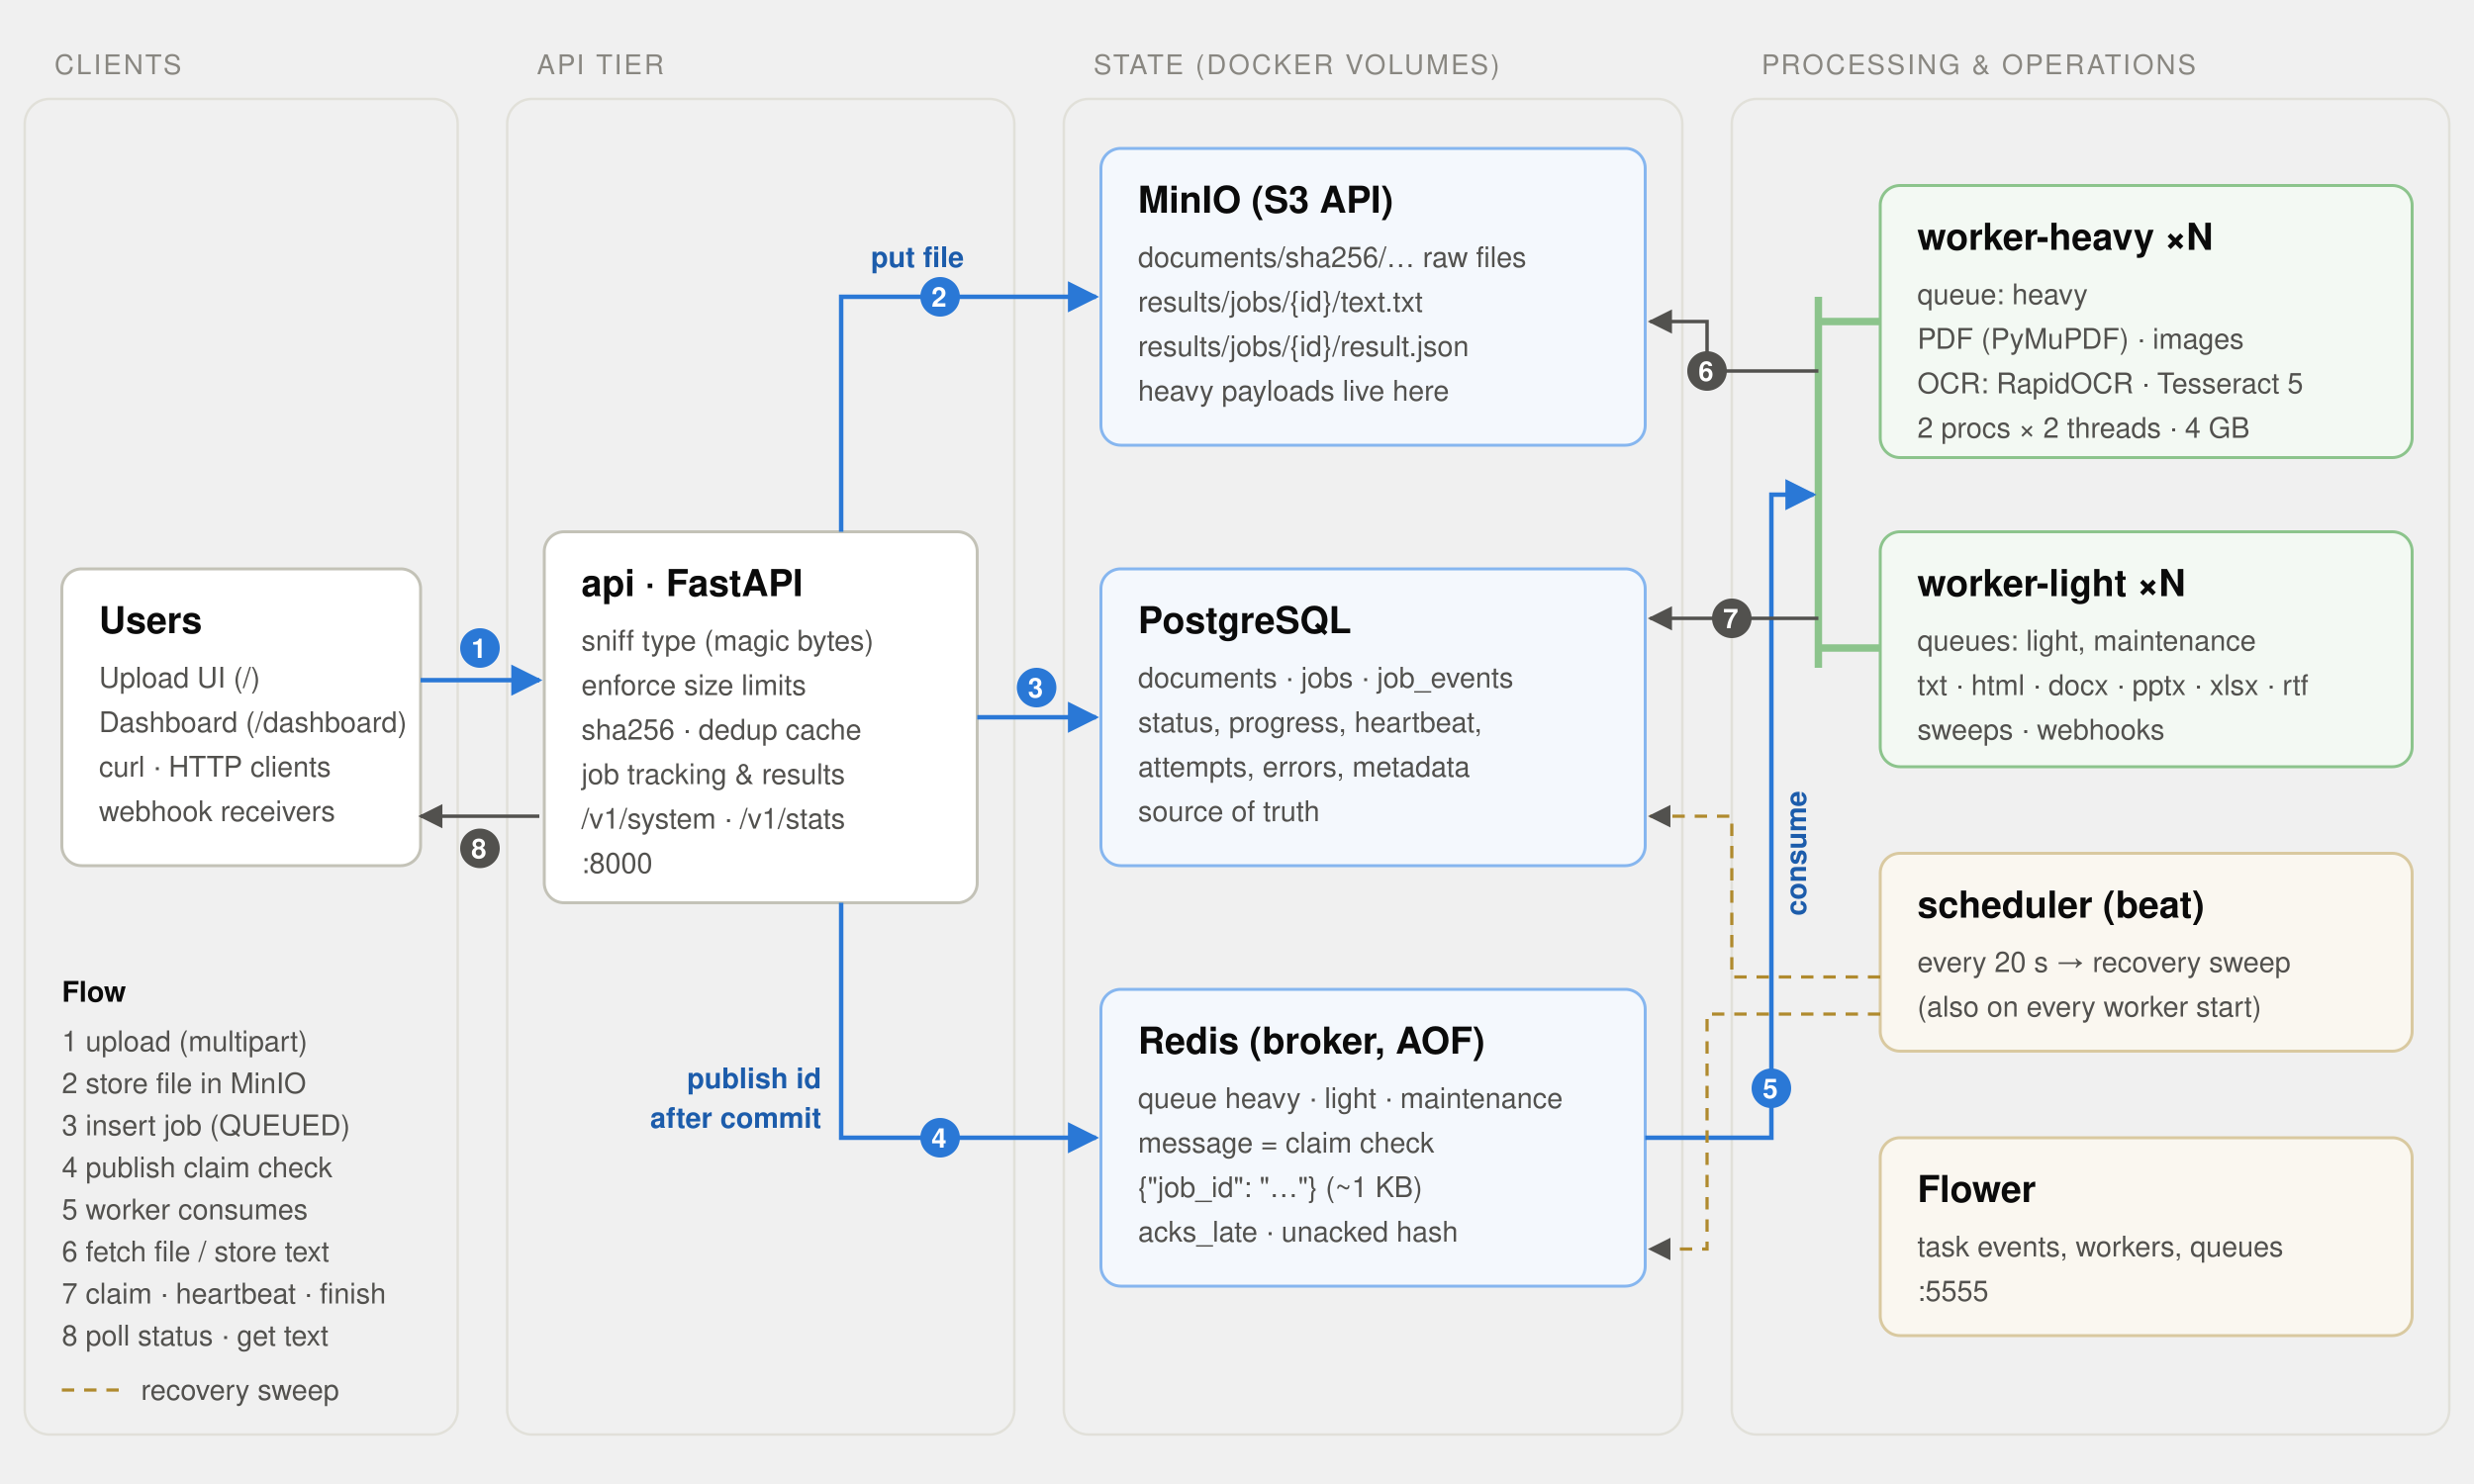
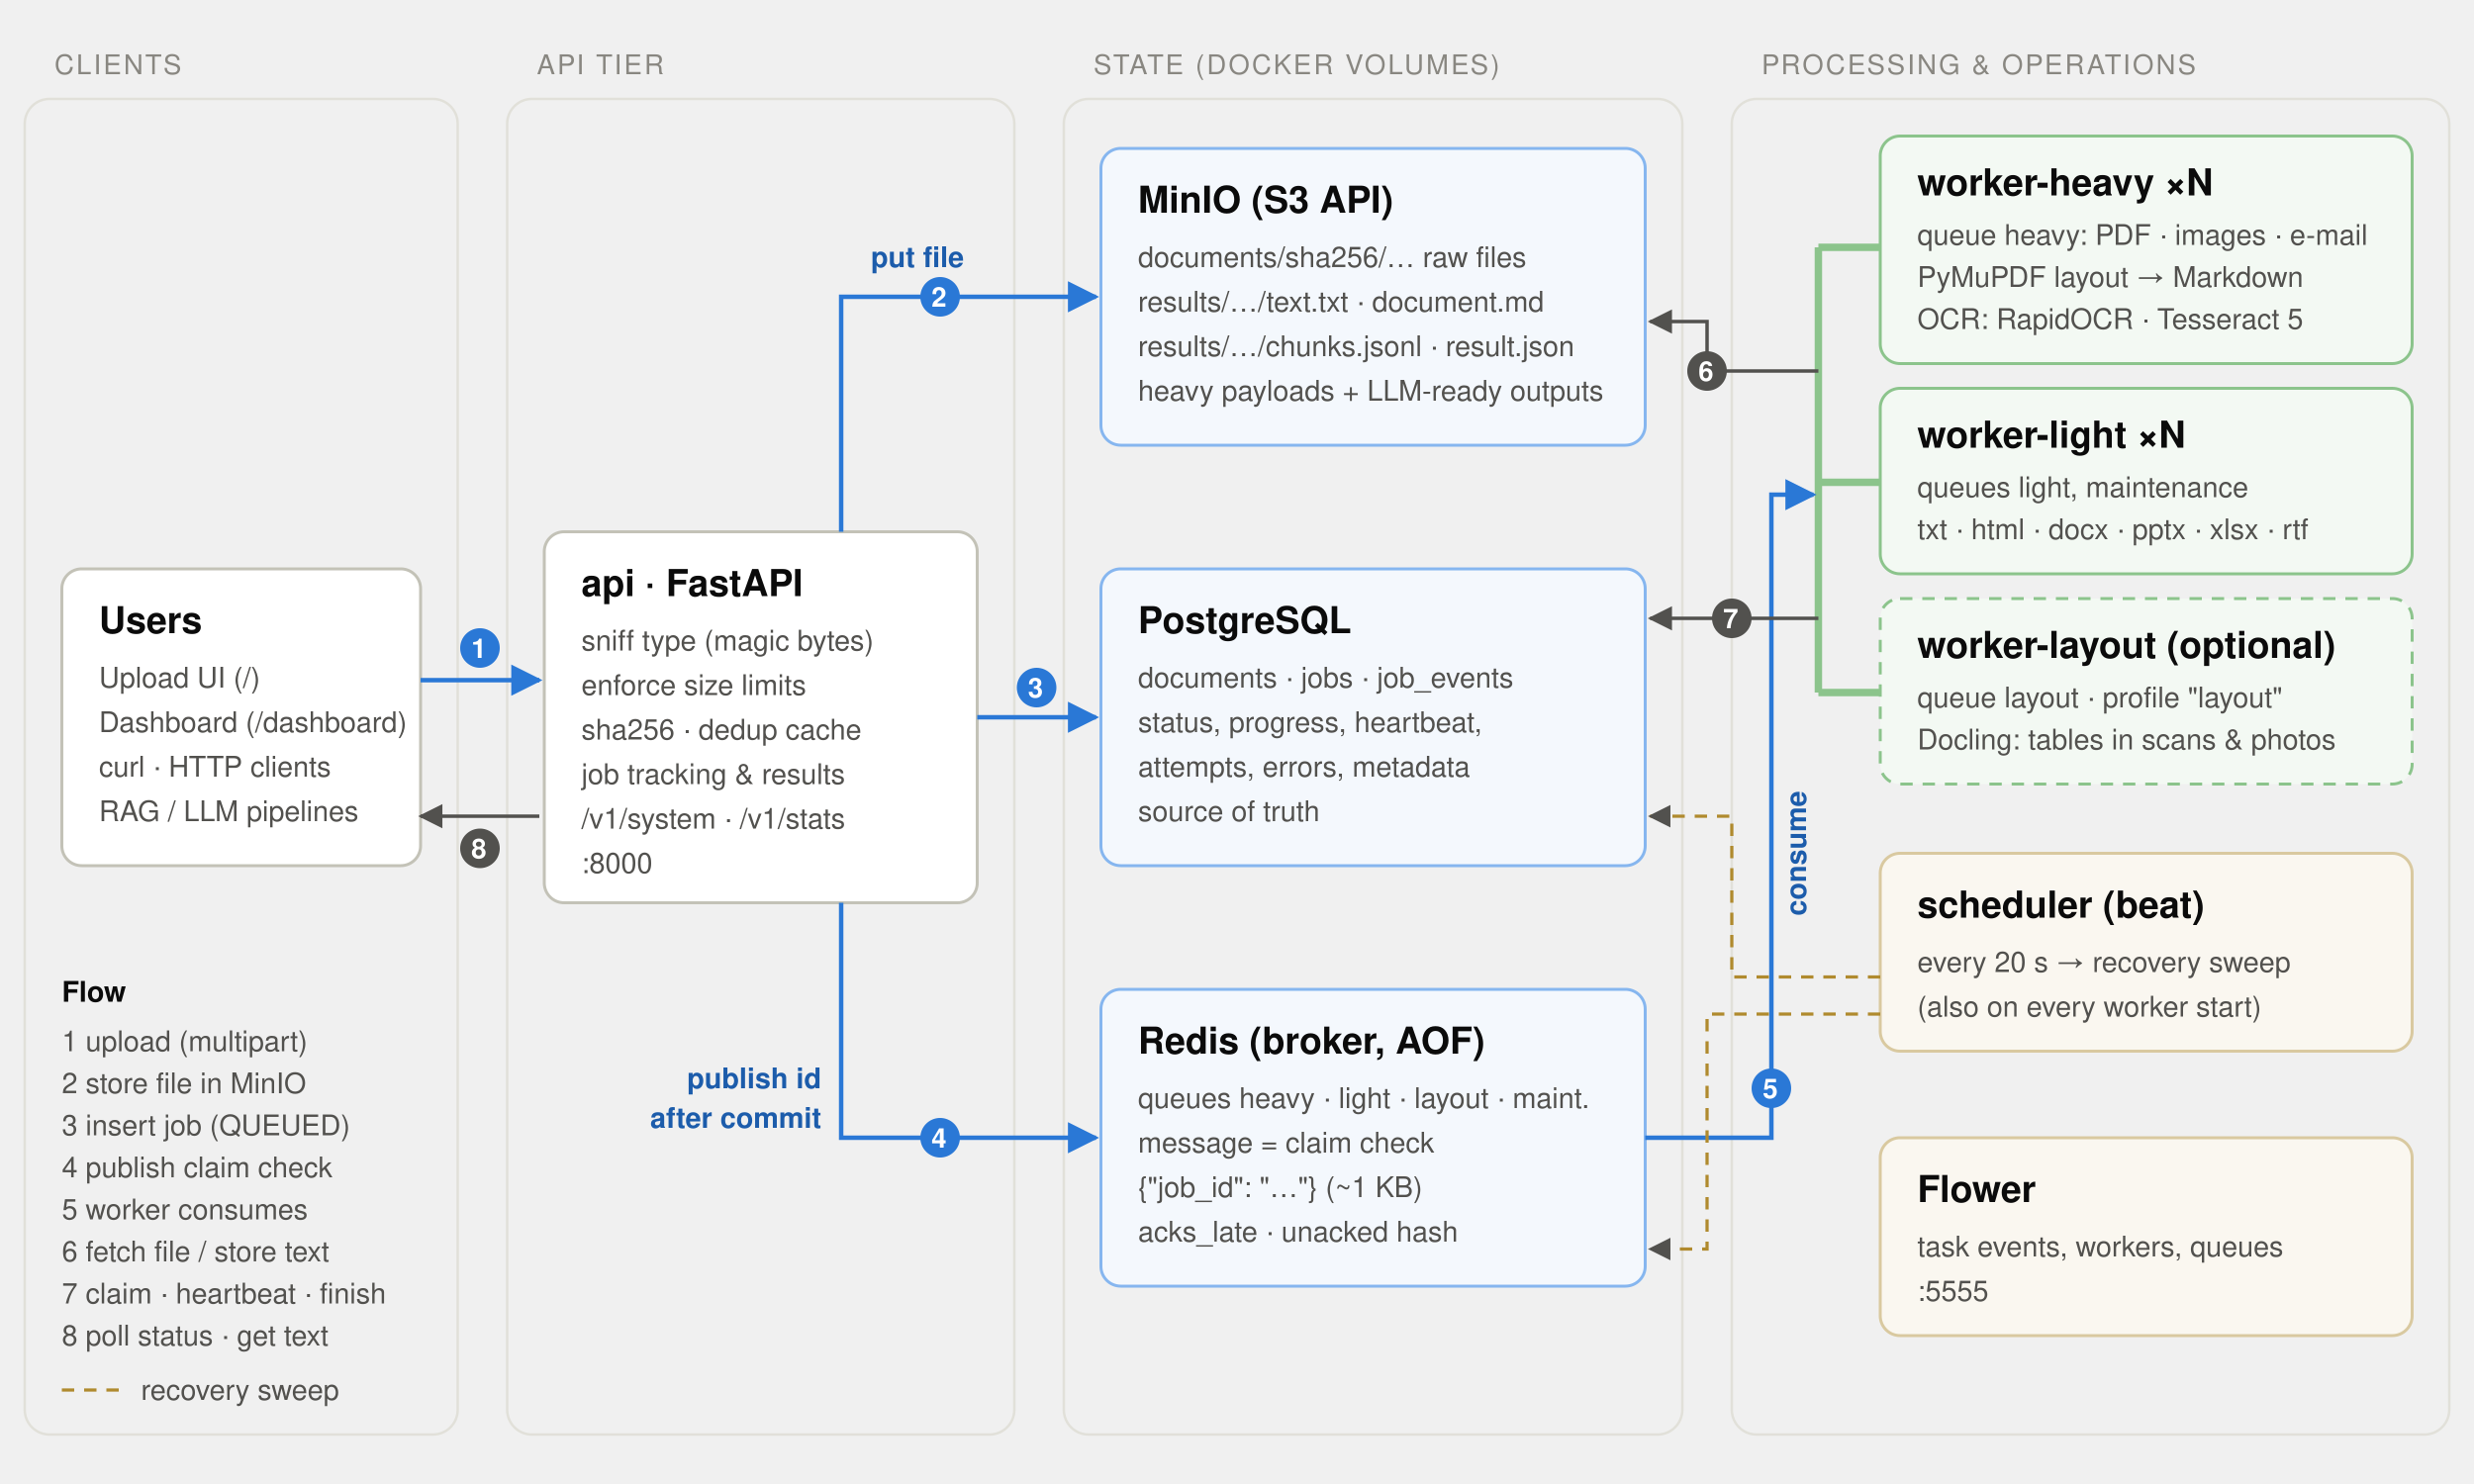
<svg xmlns="http://www.w3.org/2000/svg" viewBox="0 0 1000 600" font-family="Helvetica, Arial, sans-serif">
  <defs>
    <marker id="a" viewBox="0 0 10 10" refX="9" refY="5" markerWidth="7" markerHeight="7" orient="auto-start-reverse">
      <path d="M0,0 L10,5 L0,10 z" fill="#52514e" />
    </marker>
    <marker id="ab" viewBox="0 0 10 10" refX="9" refY="5" markerWidth="7" markerHeight="7" orient="auto-start-reverse">
      <path d="M0,0 L10,5 L0,10 z" fill="#2a78d6" />
    </marker>
    <style>
      .box { fill: #ffffff; stroke: #c3c2b7; stroke-width: 1.2; }
      .store { fill: #f4f8fd; stroke: #86b6ef; stroke-width: 1.2; }
      .work { fill: #f3f9f3; stroke: #8cc48c; stroke-width: 1.2; }
      .ops { fill: #faf7f0; stroke: #d9c9a0; stroke-width: 1.2; }
      .t { font-size: 15px; font-weight: 700; fill: #0b0b0b; }
      .s { font-size: 11.5px; fill: #52514e; }
      .l { font-size: 11.5px; fill: #0b0b0b; }
      .lb { font-size: 11.5px; fill: #1c5cab; font-weight: 600; }
      .n { font-size: 11px; font-weight: 700; fill: #fff; }
      .edge { stroke: #52514e; stroke-width: 1.4; fill: none; marker-end: url(#a); }
      .flow { stroke: #2a78d6; stroke-width: 1.8; fill: none; marker-end: url(#ab); }
      .ctl { stroke: #b08a2e; stroke-width: 1.3; fill: none; stroke-dasharray: 5 4; marker-end: url(#a); }
      .zone { fill: none; stroke: #e1e0d9; stroke-width: 1; }
      .zl { font-size: 11px; fill: #898781; letter-spacing: .08em; }
    </style>
  </defs>
  <rect class="zone" x="10" y="40" width="175" height="540" rx="10" />
  <text class="zl" x="22" y="30">CLIENTS</text>
  <rect class="zone" x="205" y="40" width="205" height="540" rx="10" />
  <text class="zl" x="217" y="30">API TIER</text>
  <rect class="zone" x="430" y="40" width="250" height="540" rx="10" />
  <text class="zl" x="442" y="30">STATE (DOCKER VOLUMES)</text>
  <rect class="zone" x="700" y="40" width="290" height="540" rx="10" />
  <text class="zl" x="712" y="30">PROCESSING &amp; OPERATIONS</text>
  <rect class="box" x="25" y="230" width="145" height="120" rx="8" />
  <text class="t" x="40" y="256">Users</text>
  <text class="s" x="40" y="278">Upload UI  (/)</text>
  <text class="s" x="40" y="296">Dashboard (/dashboard)</text>
  <text class="s" x="40" y="314">curl · HTTP clients</text>
-   <text class="s" x="40" y="332">webhook receivers</text>
+   <text class="s" x="40" y="332">RAG / LLM pipelines</text>
  <rect class="box" x="220" y="215" width="175" height="150" rx="8" />
  <text class="t" x="235" y="241">api · FastAPI</text>
  <text class="s" x="235" y="263">sniff type (magic bytes)</text>
  <text class="s" x="235" y="281">enforce size limits</text>
  <text class="s" x="235" y="299">sha256 · dedup cache</text>
  <text class="s" x="235" y="317">job tracking &amp; results</text>
  <text class="s" x="235" y="335">/v1/system · /v1/stats</text>
  <text class="s" x="235" y="353">:8000</text>
  <rect class="store" x="445" y="60" width="220" height="120" rx="8" />
  <text class="t" x="460" y="86">MinIO (S3 API)</text>
  <text class="s" x="460" y="108">documents/sha256/…  raw files</text>
-   <text class="s" x="460" y="126">results/jobs/{id}/text.txt</text>
-   <text class="s" x="460" y="144">results/jobs/{id}/result.json</text>
-   <text class="s" x="460" y="162">heavy payloads live here</text>
+   <text class="s" x="460" y="126">results/…/text.txt · document.md</text>
+   <text class="s" x="460" y="144">results/…/chunks.jsonl · result.json</text>
+   <text class="s" x="460" y="162">heavy payloads + LLM-ready outputs</text>
  <rect class="store" x="445" y="230" width="220" height="120" rx="8" />
  <text class="t" x="460" y="256">PostgreSQL</text>
  <text class="s" x="460" y="278">documents · jobs · job_events</text>
  <text class="s" x="460" y="296">status, progress, heartbeat,</text>
  <text class="s" x="460" y="314">attempts, errors, metadata</text>
  <text class="s" x="460" y="332">source of truth</text>
  <rect class="store" x="445" y="400" width="220" height="120" rx="8" />
  <text class="t" x="460" y="426">Redis (broker, AOF)</text>
-   <text class="s" x="460" y="448">queue heavy · light · maintenance</text>
+   <text class="s" x="460" y="448">queues heavy · light · layout · maint.</text>
  <text class="s" x="460" y="466">message = claim check</text>
  <text class="s" x="460" y="484">{"job_id": "…"}  (~1 KB)</text>
  <text class="s" x="460" y="502">acks_late · unacked hash</text>
-   <rect class="work" x="760" y="75" width="215" height="110" rx="8" />
-   <text class="t" x="775" y="101">worker-heavy ×N</text>
-   <text class="s" x="775" y="123">queue: heavy</text>
-   <text class="s" x="775" y="141">PDF (PyMuPDF) · images</text>
-   <text class="s" x="775" y="159">OCR: RapidOCR · Tesseract 5</text>
-   <text class="s" x="775" y="177">2 procs × 2 threads · 4 GB</text>
-   <rect class="work" x="760" y="215" width="215" height="95" rx="8" />
-   <text class="t" x="775" y="241">worker-light ×N</text>
-   <text class="s" x="775" y="263">queues: light, maintenance</text>
-   <text class="s" x="775" y="281">txt · html · docx · pptx · xlsx · rtf</text>
-   <text class="s" x="775" y="299">sweeps · webhooks</text>
+   <rect class="work" x="760" y="55" width="215" height="92" rx="8" />
+   <text class="t" x="775" y="79">worker-heavy ×N</text>
+   <text class="s" x="775" y="99">queue heavy: PDF · images · e-mail</text>
+   <text class="s" x="775" y="116">PyMuPDF layout → Markdown</text>
+   <text class="s" x="775" y="133">OCR: RapidOCR · Tesseract 5</text>
+   <rect class="work" x="760" y="157" width="215" height="75" rx="8" />
+   <text class="t" x="775" y="181">worker-light ×N</text>
+   <text class="s" x="775" y="201">queues light, maintenance</text>
+   <text class="s" x="775" y="218">txt · html · docx · pptx · xlsx · rtf</text>
+   <rect class="work" x="760" y="242" width="215" height="75" rx="8" stroke-dasharray="5 4" />
+   <text class="t" x="775" y="266">worker-layout (optional)</text>
+   <text class="s" x="775" y="286">queue layout · profile "layout"</text>
+   <text class="s" x="775" y="303">Docling: tables in scans &amp; photos</text>
  <rect class="ops" x="760" y="345" width="215" height="80" rx="8" />
  <text class="t" x="775" y="371">scheduler (beat)</text>
  <text class="s" x="775" y="393">every 20 s → recovery sweep</text>
  <text class="s" x="775" y="411">(also on every worker start)</text>
  <rect class="ops" x="760" y="460" width="215" height="80" rx="8" />
  <text class="t" x="775" y="486">Flower</text>
  <text class="s" x="775" y="508">task events, workers, queues</text>
  <text class="s" x="775" y="526">:5555</text>
-   <line x1="735" y1="120" x2="735" y2="270" stroke="#8cc48c" stroke-width="3" />
-   <line x1="735" y1="130" x2="760" y2="130" stroke="#8cc48c" stroke-width="3" />
-   <line x1="735" y1="262" x2="760" y2="262" stroke="#8cc48c" stroke-width="3" />
+   <line x1="735" y1="100" x2="735" y2="280" stroke="#8cc48c" stroke-width="3" />
+   <line x1="735" y1="100" x2="760" y2="100" stroke="#8cc48c" stroke-width="3" />
+   <line x1="735" y1="195" x2="760" y2="195" stroke="#8cc48c" stroke-width="3" />
+   <line x1="735" y1="280" x2="760" y2="280" stroke="#8cc48c" stroke-width="3" />
  <path class="flow" d="M170,275 H218" />
  <circle cx="194" cy="262" r="8" fill="#2a78d6" />
  <text class="n" x="190.5" y="266">1</text>
  <path class="flow" d="M340,215 V120 H443" />
  <circle cx="380" cy="120" r="8" fill="#2a78d6" />
  <text class="n" x="376.5" y="124">2</text>
  <text class="lb" x="352" y="108">put file</text>
  <path class="flow" d="M395,290 H443" />
  <circle cx="419" cy="278" r="8" fill="#2a78d6" />
  <text class="n" x="415.5" y="282">3</text>
  <path class="flow" d="M340,365 V460 H443" />
  <circle cx="380" cy="460" r="8" fill="#2a78d6" />
  <text class="n" x="376.5" y="464">4</text>
  <text class="lb" x="332" y="440" text-anchor="end">publish id</text>
  <text class="lb" x="332" y="456" text-anchor="end">after commit</text>
  <path class="flow" d="M665,460 H716 V200 H733" />
  <circle cx="716" cy="440" r="8" fill="#2a78d6" />
  <text class="n" x="712.5" y="444">5</text>
  <text class="lb" x="730" y="345" text-anchor="middle" transform="rotate(-90 730 345)">consume</text>
  <path class="edge" d="M735,150 H690 V130 H667" />
  <circle cx="690" cy="150" r="8" fill="#52514e" />
  <text class="n" x="686.5" y="154">6</text>
  <path class="edge" d="M735,250 H667" />
  <circle cx="700" cy="250" r="8" fill="#52514e" />
  <text class="n" x="696.5" y="254">7</text>
  <path class="ctl" d="M760,395 H700 V330 H667" />
  <path class="ctl" d="M760,410 H690 V505 H667" />
  <path class="edge" d="M218,330 H170" />
  <circle cx="194" cy="343" r="8" fill="#52514e" />
  <text class="n" x="190.5" y="347">8</text>
  <g transform="translate(25,405)">
    <text class="l" x="0" y="0" font-weight="700">Flow</text>
    <text class="s" x="0" y="20">1 upload (multipart)</text>
    <text class="s" x="0" y="37">2 store file in MinIO</text>
    <text class="s" x="0" y="54">3 insert job (QUEUED)</text>
    <text class="s" x="0" y="71">4 publish claim check</text>
    <text class="s" x="0" y="88">5 worker consumes</text>
    <text class="s" x="0" y="105">6 fetch file / store text</text>
    <text class="s" x="0" y="122">7 claim · heartbeat · finish</text>
    <text class="s" x="0" y="139">8 poll status · get text</text>
    <line x1="0" y1="157" x2="26" y2="157" stroke="#b08a2e" stroke-dasharray="5 4" stroke-width="1.3" />
    <text class="s" x="32" y="161">recovery sweep</text>
  </g>
</svg>
